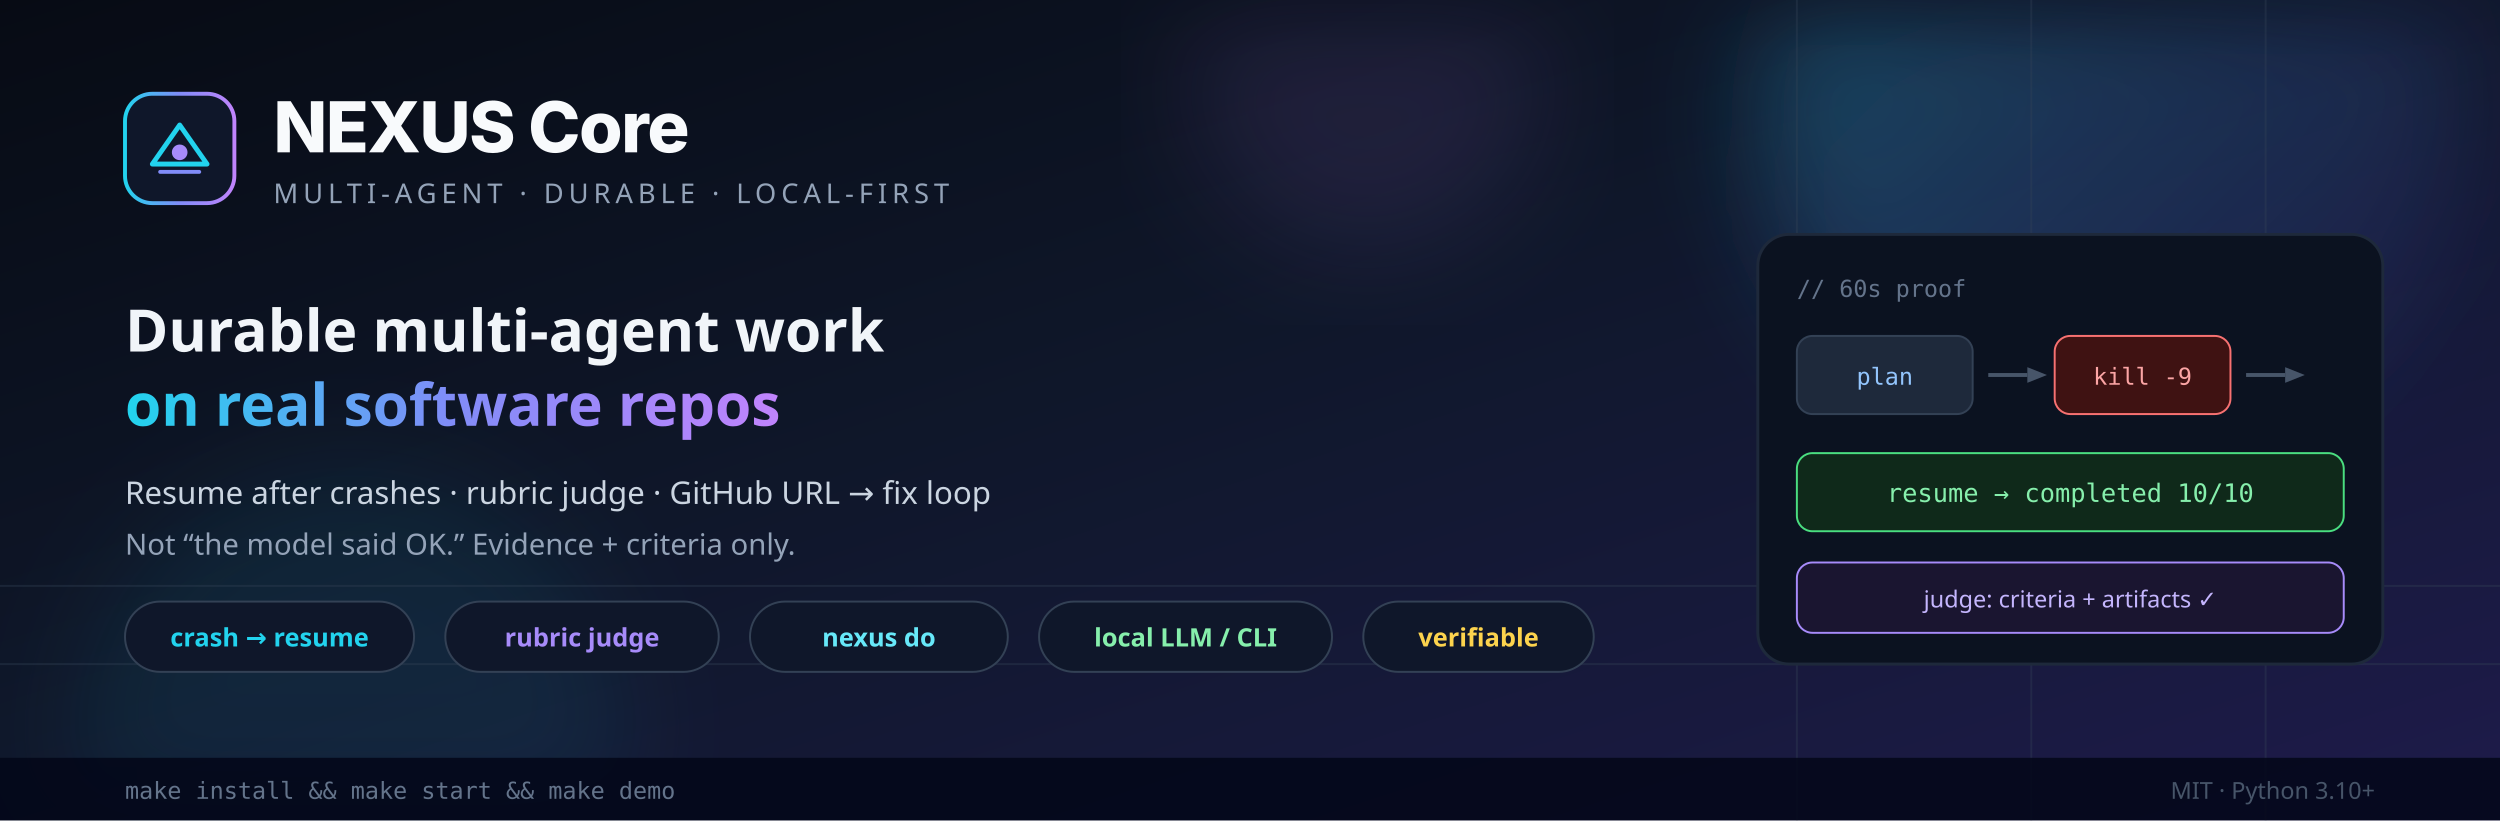
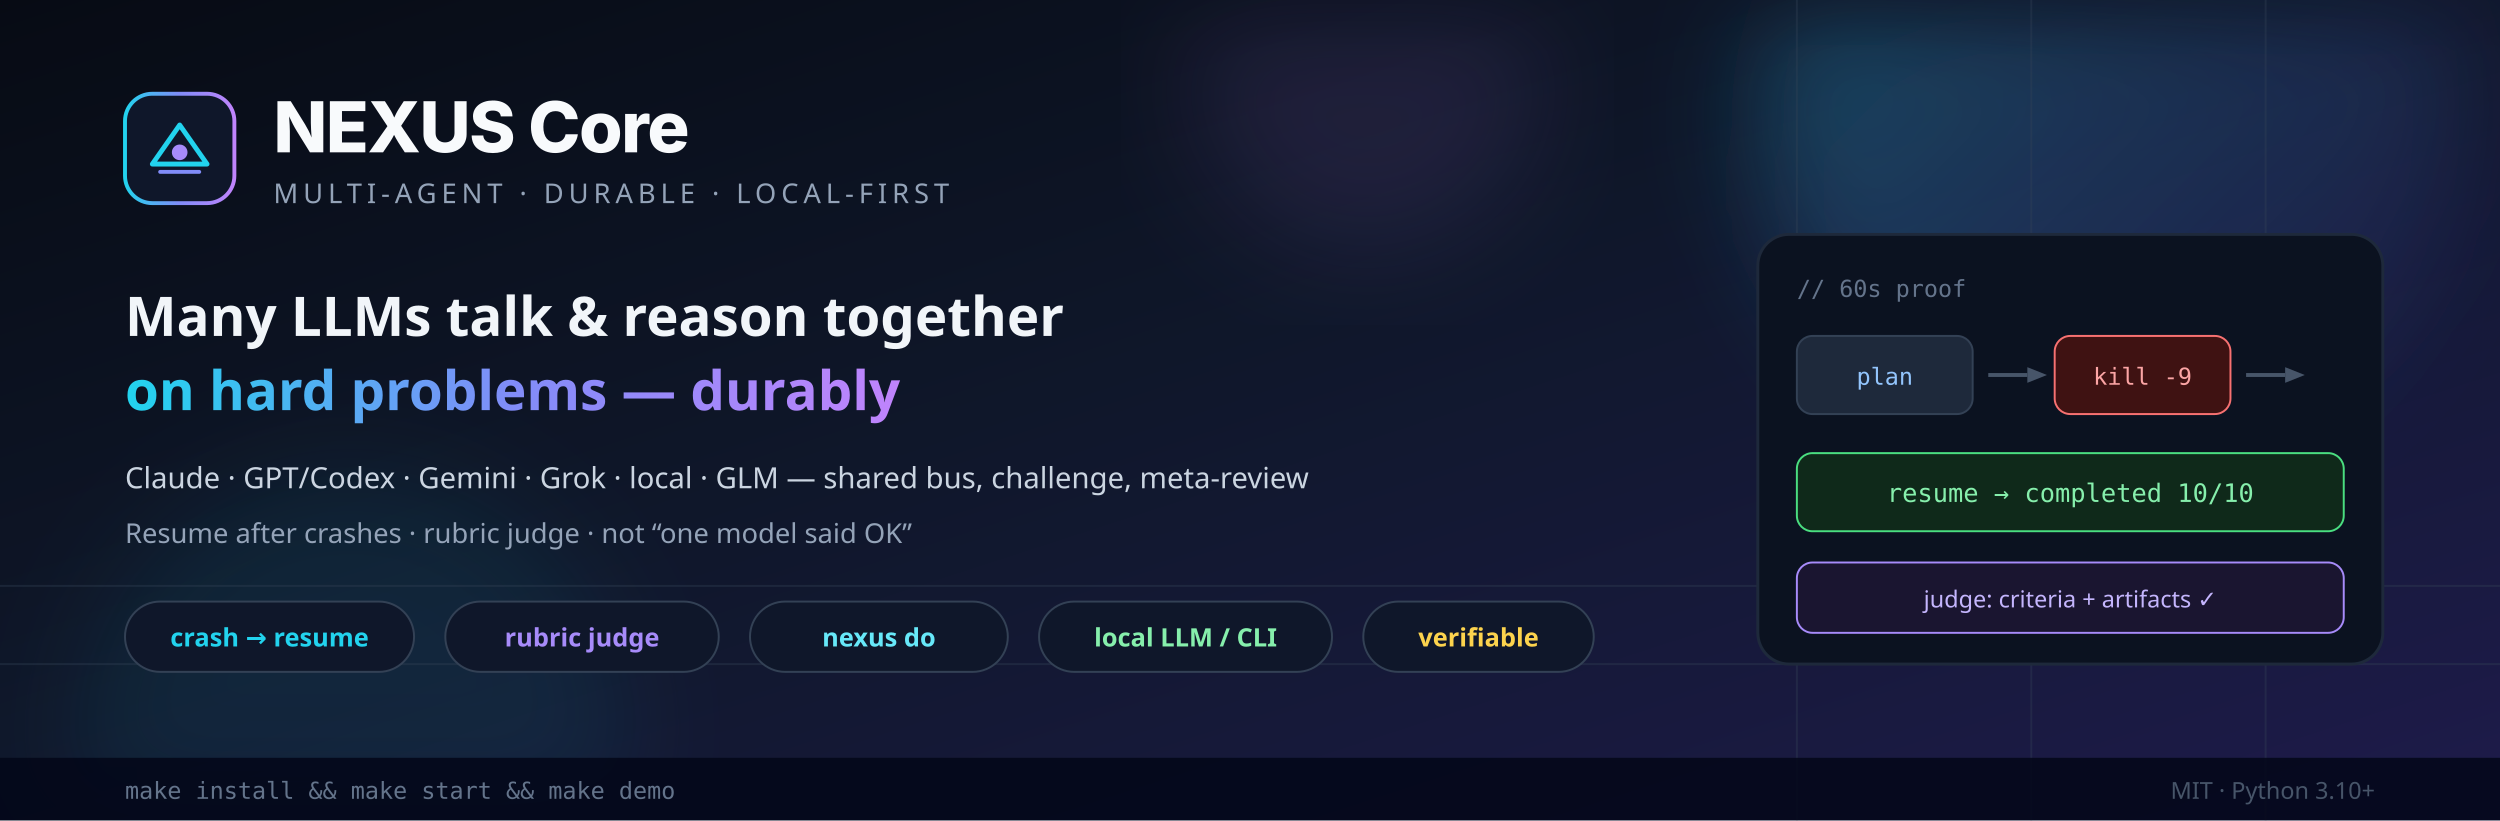
<svg xmlns="http://www.w3.org/2000/svg" width="1280" height="420" viewBox="0 0 1280 420" role="img" aria-label="NEXUS Core banner">
  <defs>
    <linearGradient id="bg" x1="0" y1="0" x2="1" y2="1">
      <stop offset="0%" stop-color="#070b14" />
      <stop offset="45%" stop-color="#0f172a" />
      <stop offset="100%" stop-color="#1e1b4b" />
    </linearGradient>
    <linearGradient id="accent" x1="0" y1="0" x2="1" y2="0">
      <stop offset="0%" stop-color="#22d3ee" />
      <stop offset="50%" stop-color="#818cf8" />
      <stop offset="100%" stop-color="#c084fc" />
    </linearGradient>
    <linearGradient id="orb" x1="0" y1="0" x2="1" y2="1">
      <stop offset="0%" stop-color="#22d3ee" stop-opacity="0.35" />
      <stop offset="100%" stop-color="#6366f1" stop-opacity="0.05" />
    </linearGradient>
    <filter id="soft" x="-20%" y="-20%" width="140%" height="140%">
      <feGaussianBlur stdDeviation="28" />
    </filter>
  </defs>
  <rect width="1280" height="420" fill="url(#bg)" />
  <circle cx="1080" cy="60" r="180" fill="url(#orb)" filter="url(#soft)" />
  <circle cx="180" cy="380" r="140" fill="#22d3ee" opacity="0.08" filter="url(#soft)" />
  <circle cx="700" cy="40" r="90" fill="#c084fc" opacity="0.1" filter="url(#soft)" />
  <g stroke="#334155" stroke-width="1" opacity="0.35">
    <path d="M0 300 H1280" />
    <path d="M0 340 H1280" />
    <path d="M920 0 V420" />
    <path d="M1040 0 V420" />
    <path d="M1160 0 V420" />
  </g>
  <g transform="translate(64,48)">
    <rect width="56" height="56" rx="14" fill="#0f172a" stroke="url(#accent)" stroke-width="2" />
    <path d="M14 36 L28 16 L42 36 Z" fill="none" stroke="#22d3ee" stroke-width="2.5" stroke-linejoin="round" />
    <circle cx="28" cy="30" r="4" fill="#a78bfa" />
    <path d="M18 40 H38" stroke="#818cf8" stroke-width="2" stroke-linecap="round" />
  </g>
  <text x="140" y="78" font-family="ui-sans-serif, system-ui, -apple-system, Segoe UI, sans-serif" font-size="36" font-weight="800" fill="#f8fafc" letter-spacing="-0.02em">NEXUS Core</text>
  <text x="140" y="104" font-family="ui-sans-serif, system-ui, sans-serif" font-size="14" fill="#94a3b8" letter-spacing="0.18em">MULTI-AGENT · DURABLE · LOCAL-FIRST</text>
-   <text x="64" y="180" font-family="ui-sans-serif, system-ui, sans-serif" font-size="30" font-weight="700" fill="#f1f5f9">Durable multi-agent work</text>
-   <text x="64" y="218" font-family="ui-sans-serif, system-ui, sans-serif" font-size="30" font-weight="700" fill="url(#accent)">on real software repos</text>
-   <text x="64" y="258" font-family="ui-sans-serif, system-ui, sans-serif" font-size="16" fill="#cbd5e1">Resume after crashes · rubric judge · GitHub URL → fix loop</text>
-   <text x="64" y="284" font-family="ui-sans-serif, system-ui, sans-serif" font-size="15" fill="#94a3b8">Not “the model said OK.” Evidence + criteria only.</text>
+   <text x="64" y="172" font-family="ui-sans-serif, system-ui, sans-serif" font-size="28" font-weight="700" fill="#f1f5f9">Many LLMs talk &amp; reason together</text>
+   <text x="64" y="210" font-family="ui-sans-serif, system-ui, sans-serif" font-size="28" font-weight="700" fill="url(#accent)">on hard problems — durably</text>
+   <text x="64" y="250" font-family="ui-sans-serif, system-ui, sans-serif" font-size="15" fill="#cbd5e1">Claude · GPT/Codex · Gemini · Grok · local · GLM — shared bus, challenge, meta-review</text>
+   <text x="64" y="278" font-family="ui-sans-serif, system-ui, sans-serif" font-size="14" fill="#94a3b8">Resume after crashes · rubric judge · not “one model said OK”</text>
  <g font-family="ui-sans-serif, system-ui, sans-serif" font-size="13" font-weight="600">
    <rect x="64" y="308" width="148" height="36" rx="18" fill="#0f172a" stroke="#334155" />
    <text x="138" y="331" text-anchor="middle" fill="#22d3ee">crash → resume</text>
    <rect x="228" y="308" width="140" height="36" rx="18" fill="#0f172a" stroke="#334155" />
    <text x="298" y="331" text-anchor="middle" fill="#a78bfa">rubric judge</text>
    <rect x="384" y="308" width="132" height="36" rx="18" fill="#0f172a" stroke="#334155" />
    <text x="450" y="331" text-anchor="middle" fill="#67e8f9">nexus do</text>
    <rect x="532" y="308" width="150" height="36" rx="18" fill="#0f172a" stroke="#334155" />
    <text x="607" y="331" text-anchor="middle" fill="#86efac">local LLM / CLI</text>
    <rect x="698" y="308" width="118" height="36" rx="18" fill="#0f172a" stroke="#334155" />
    <text x="757" y="331" text-anchor="middle" fill="#fcd34d">verifiable</text>
  </g>
  <g transform="translate(900,120)">
    <rect width="320" height="220" rx="16" fill="#0b1220" stroke="#1e293b" stroke-width="1.5" />
    <text x="20" y="32" font-family="ui-monospace, SFMono-Regular, Menlo, monospace" font-size="12" fill="#64748b">// 60s proof</text>
    <rect x="20" y="52" width="90" height="40" rx="8" fill="#1e293b" stroke="#334155" />
    <text x="65" y="77" text-anchor="middle" font-family="ui-monospace, monospace" font-size="12" fill="#93c5fd">plan</text>
    <path d="M118 72 H138" stroke="#475569" stroke-width="2" />
    <polygon points="138,68 148,72 138,76" fill="#475569" />
    <rect x="152" y="52" width="90" height="40" rx="8" fill="#3f1212" stroke="#f87171" />
    <text x="197" y="77" text-anchor="middle" font-family="ui-monospace, monospace" font-size="12" fill="#fca5a5">kill -9</text>
    <path d="M250 72 H270" stroke="#475569" stroke-width="2" />
    <polygon points="270,68 280,72 270,76" fill="#475569" />
    <rect x="20" y="112" width="280" height="40" rx="8" fill="#0f291a" stroke="#4ade80" />
    <text x="160" y="137" text-anchor="middle" font-family="ui-monospace, monospace" font-size="13" fill="#86efac">resume → completed 10/10</text>
    <rect x="20" y="168" width="280" height="36" rx="8" fill="#1a1530" stroke="#a78bfa" />
    <text x="160" y="191" text-anchor="middle" font-family="ui-sans-serif, system-ui, sans-serif" font-size="12" fill="#c4b5fd">judge: criteria + artifacts ✓</text>
  </g>
  <rect y="388" width="1280" height="32" fill="#020617" opacity="0.85" />
  <text x="64" y="409" font-family="ui-monospace, monospace" font-size="12" fill="#64748b">make install &amp;&amp; make start &amp;&amp; make demo</text>
  <text x="1216" y="409" text-anchor="end" font-family="ui-sans-serif, system-ui, sans-serif" font-size="12" fill="#475569">MIT · Python 3.10+</text>
</svg>
